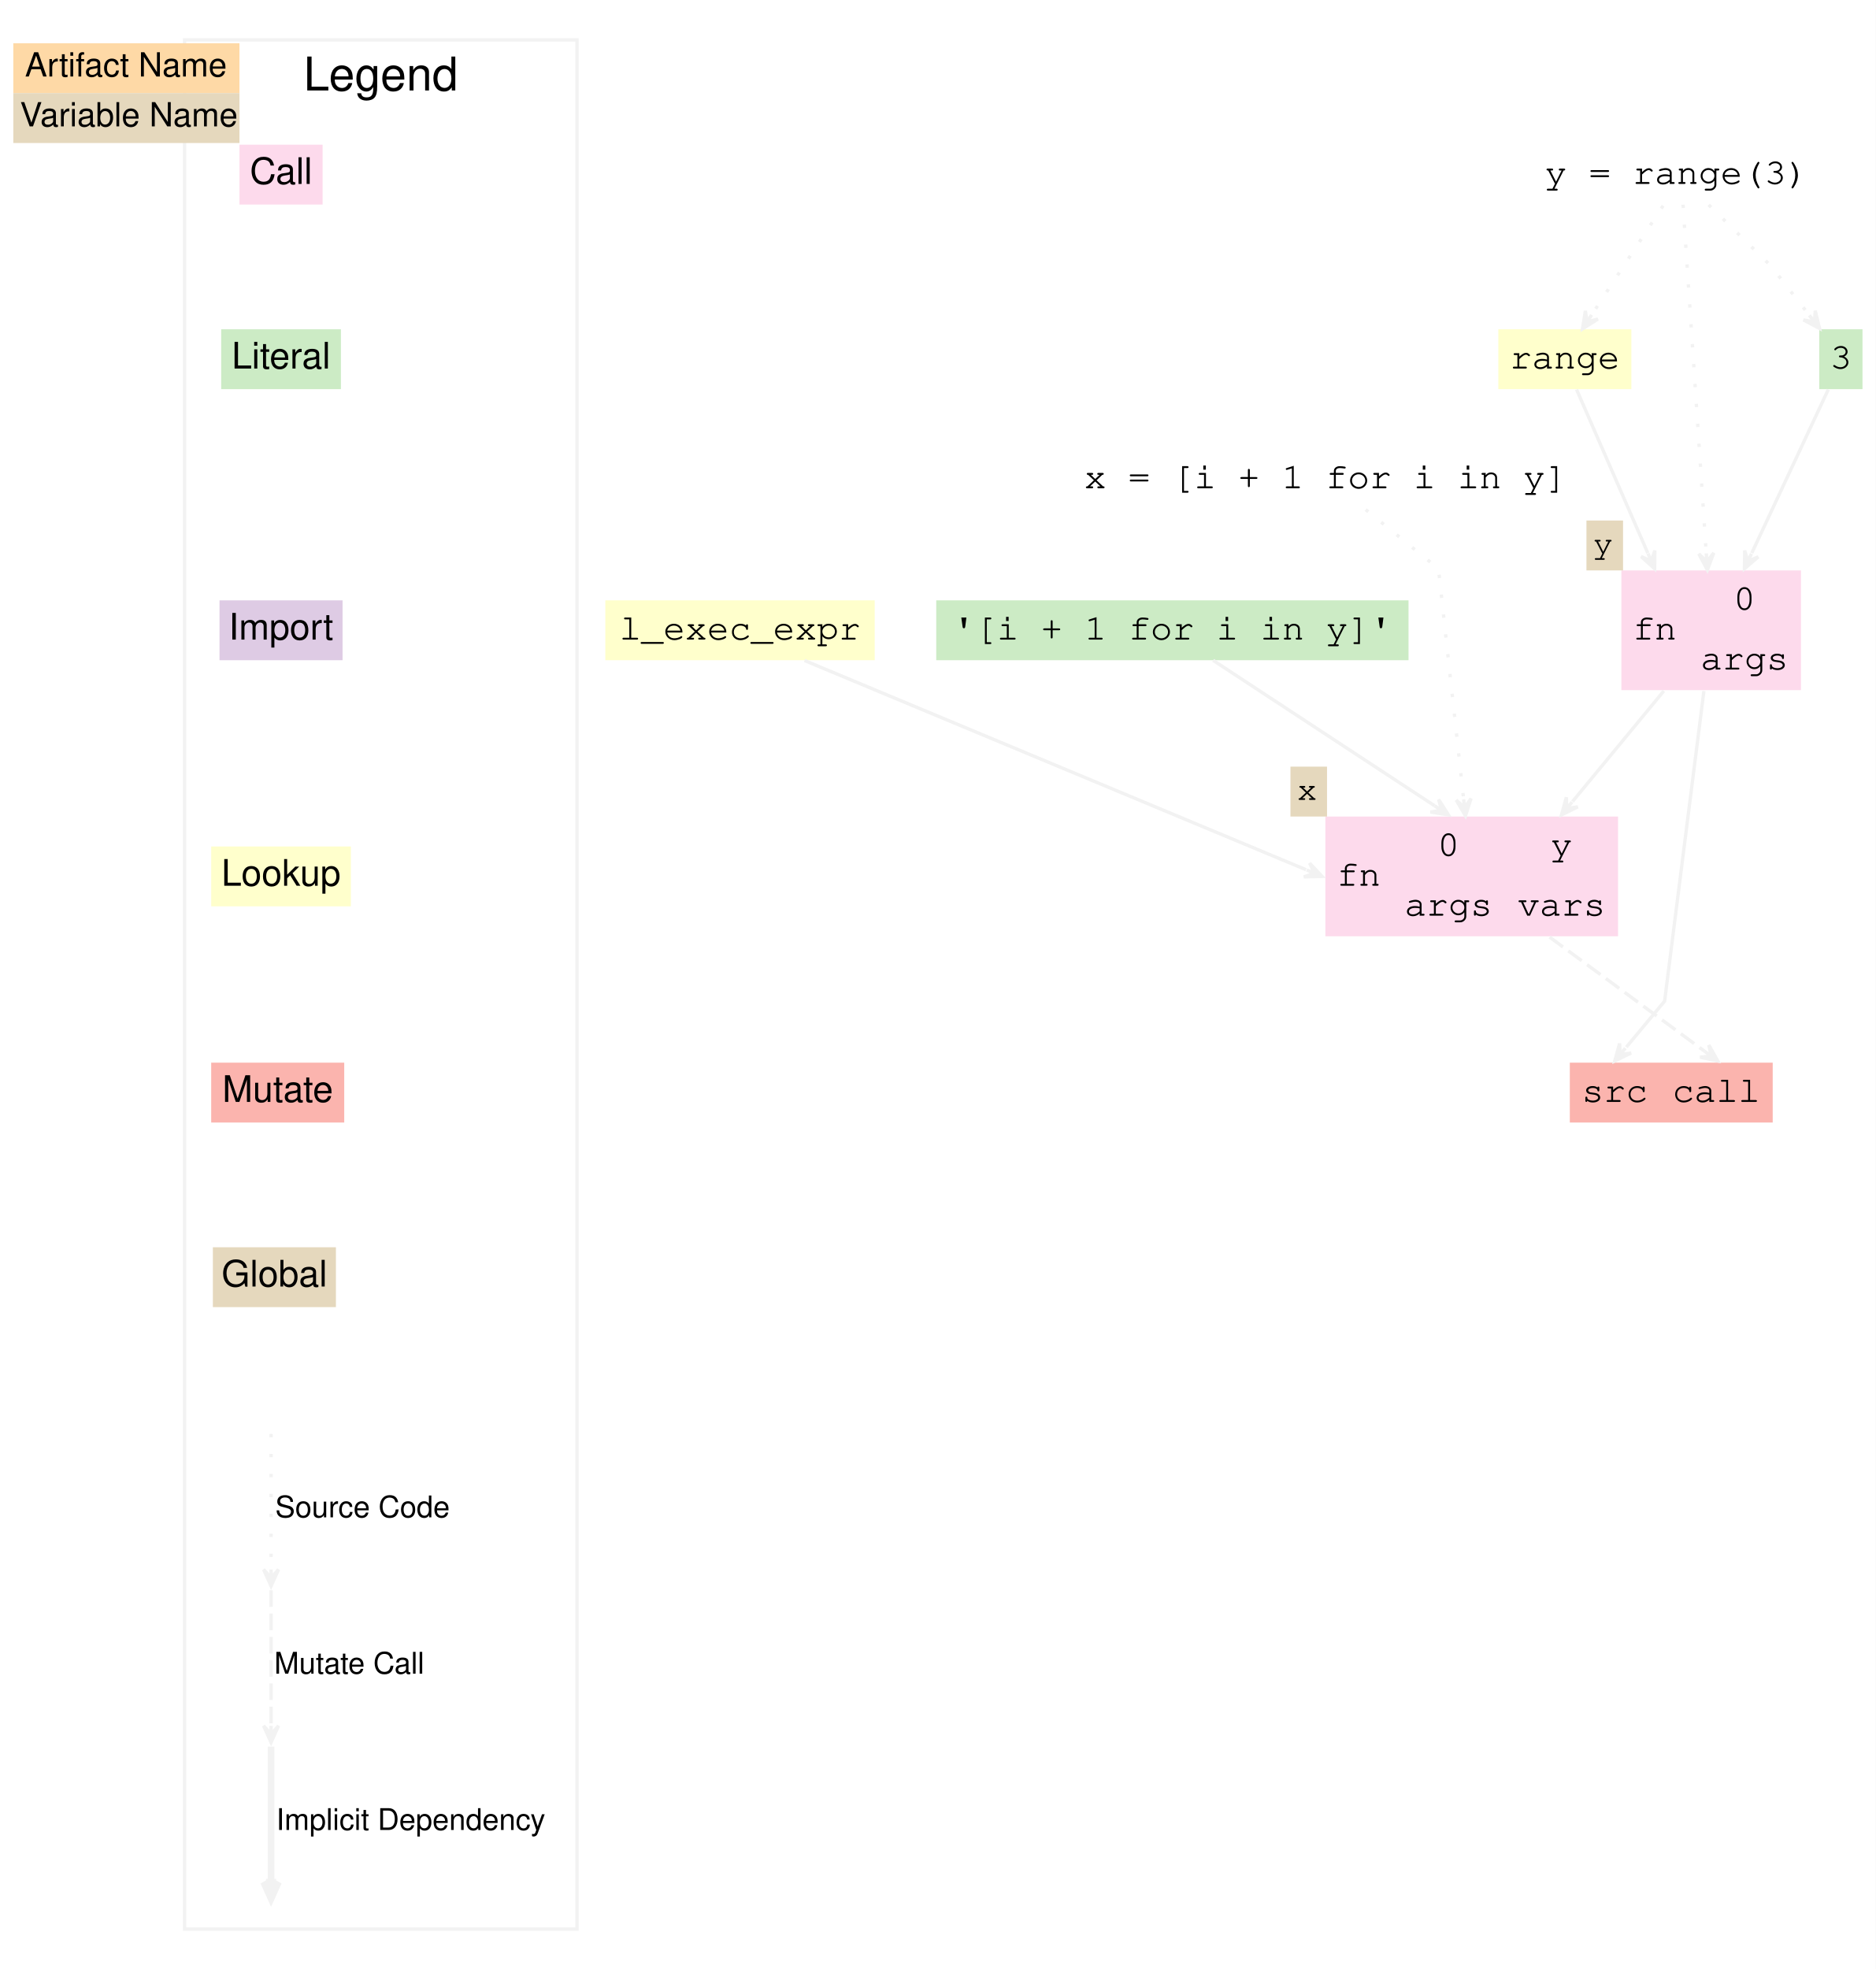
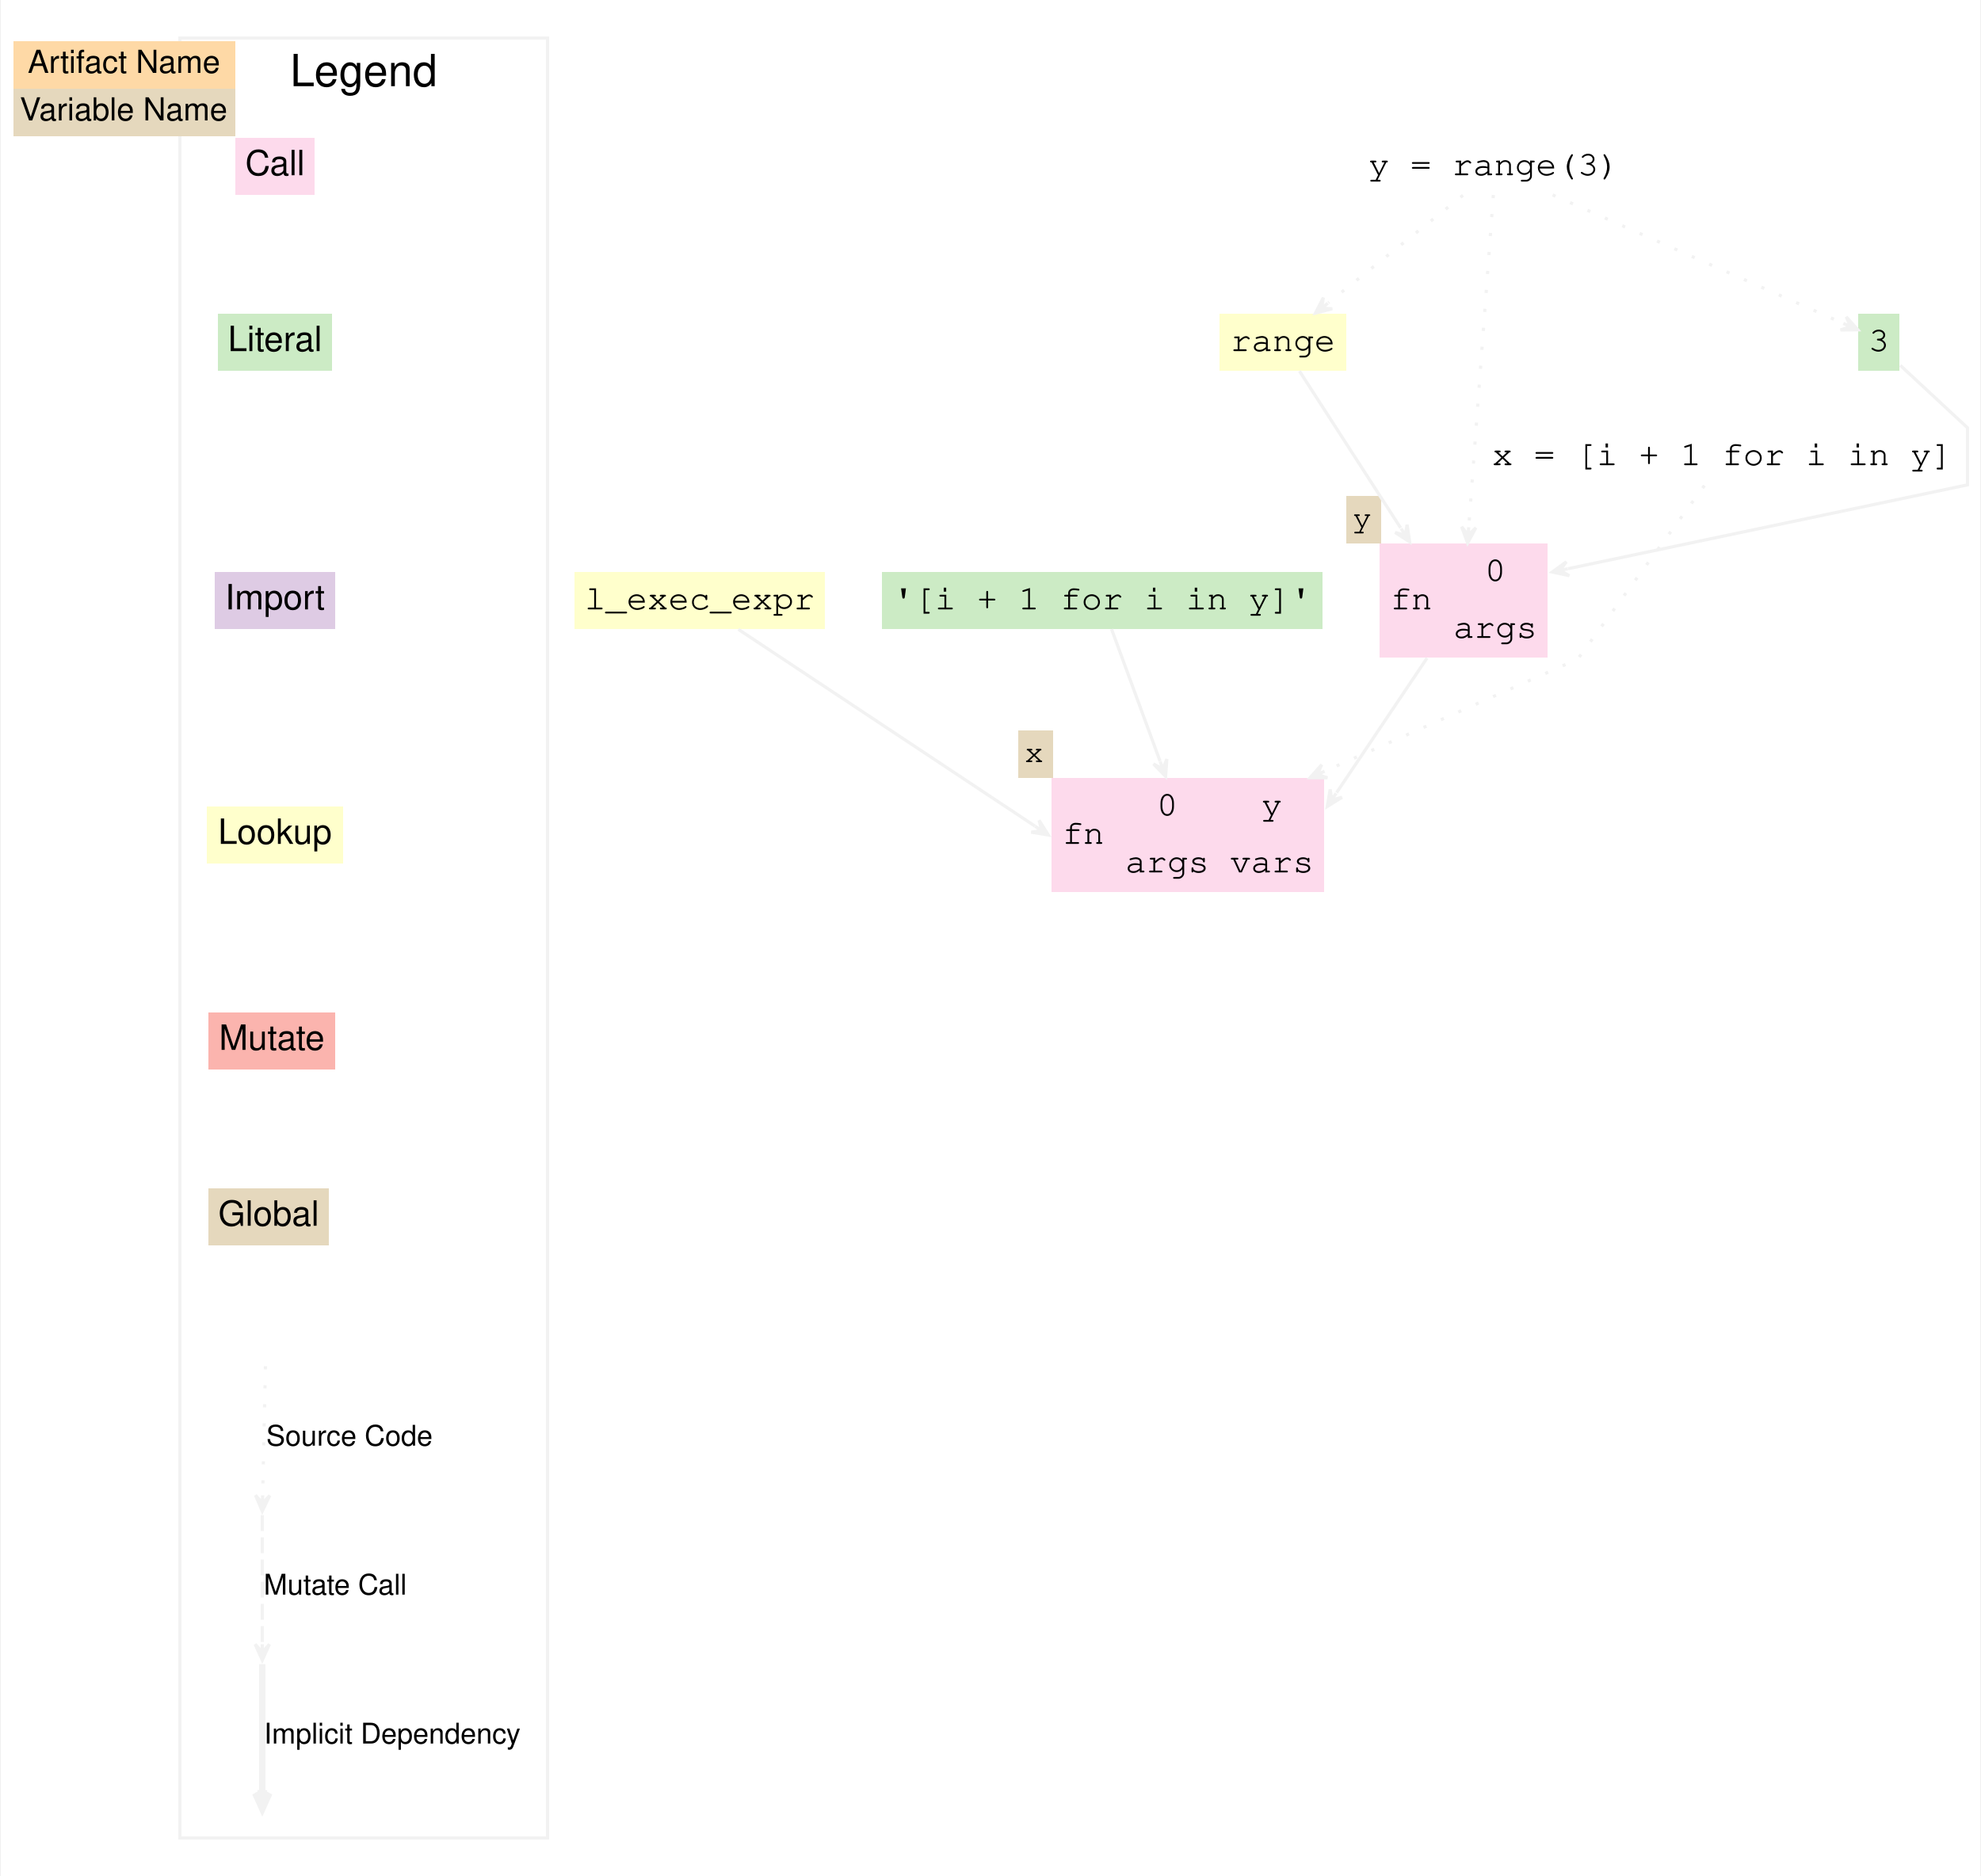
- <svg xmlns="http://www.w3.org/2000/svg" width="564pt" height="592pt" viewBox="0 0 564 592">
+ <svg xmlns="http://www.w3.org/2000/svg" width="625pt" height="592pt" viewBox="0 0 624.5 592">
  <g class="graph" transform="scale(1) translate(4 588)">
-     <polygon points="-4 4 -4 -588 560 -588 560 4" fill="#fff" stroke="transparent" />
+     <polygon points="-4 4 -4 -588 620.5 -588 620.5 4" fill="#fff" stroke="transparent" />
    <g class="cluster">
-       <polygon points="51.5 -8 51.5 -576 169.5 -576 169.5 -8" fill="none" stroke="#f2f2f2" />
+       <polygon points="52.5 -8 52.5 -576 168.5 -576 168.5 -8" fill="none" stroke="#f2f2f2" />
      <text x="110.5" y="-560.8" font-family="Helvetica,sans-Serif" font-size="14" text-anchor="middle">Legend</text>
    </g>
    <g class="node">
-       <polygon points="68 -526.5 68 -544.5 93 -544.5 93 -526.5" fill="#fddaec" stroke="#f2f2f2" stroke-width="0" />
-       <text x="80.5" y="-532.7" fill="#000000" font-family="Helvetica,sans-Serif" font-size="11" text-anchor="middle">Call</text>
-       <polygon points="0 -560 0 -575 68 -575 68 -560" fill="#fed9a6" stroke="transparent" />
-       <text x="3.5" y="-565" fill="#000000" font-family="Helvetica,sans-Serif" font-size="10">Artifact Name</text>
-       <polygon points="0 -545 0 -560 68 -560 68 -545" fill="#e5d8bd" stroke="transparent" />
+       <polygon points="70 -526.5 70 -544.5 95 -544.5 95 -526.5" fill="#fddaec" stroke="#f2f2f2" stroke-width="0" />
+       <text x="82.5" y="-532.7" fill="#000000" font-family="Helvetica,sans-Serif" font-size="11" text-anchor="middle">Call</text>
+       <polygon points="0 -560 0 -575 70 -575 70 -560" fill="#fed9a6" stroke="transparent" />
+       <text x="4.5" y="-565" fill="#000000" font-family="Helvetica,sans-Serif" font-size="10">Artifact Name</text>
+       <polygon points="0 -545 0 -560 70 -560 70 -545" fill="#e5d8bd" stroke="transparent" />
      <text x="2" y="-550" fill="#000000" font-family="Helvetica,sans-Serif" font-size="10">Variable Name</text>
-       <polygon points="98.5 -489 62.5 -489 62.5 -471 98.5 -471" fill="#ccebc5" stroke="#f2f2f2" stroke-width="0" />
-       <text x="80.5" y="-477.2" fill="#000000" font-family="Helvetica,sans-Serif" font-size="11" text-anchor="middle">Literal</text>
-       <polygon points="99 -407.5 62 -407.5 62 -389.5 99 -389.5" fill="#decbe4" stroke="#f2f2f2" stroke-width="0" />
-       <text x="80.5" y="-395.7" fill="#000000" font-family="Helvetica,sans-Serif" font-size="11" text-anchor="middle">Import</text>
-       <polygon points="101.5 -333.5 59.5 -333.5 59.5 -315.5 101.5 -315.5" fill="#ffc" stroke="#f2f2f2" stroke-width="0" />
-       <text x="80.5" y="-321.7" fill="#000000" font-family="Helvetica,sans-Serif" font-size="11" text-anchor="middle">Lookup</text>
-       <polygon points="59.5 -250.5 59.5 -268.5 99.5 -268.5 99.5 -250.5" fill="#fbb4ae" stroke="#f2f2f2" stroke-width="0" />
-       <text x="79.5" y="-256.7" fill="#000000" font-family="Helvetica,sans-Serif" font-size="11" text-anchor="middle">Mutate</text>
-       <polygon points="97 -213 60 -213 60 -195 97 -195" fill="#e5d8bd" stroke="#f2f2f2" stroke-width="0" />
-       <text x="78.5" y="-201.2" fill="#000000" font-family="Helvetica,sans-Serif" font-size="11" text-anchor="middle">Global</text>
+       <polygon points="100.5 -489 64.5 -489 64.5 -471 100.5 -471" fill="#ccebc5" stroke="#f2f2f2" stroke-width="0" />
+       <text x="82.5" y="-477.2" fill="#000000" font-family="Helvetica,sans-Serif" font-size="11" text-anchor="middle">Literal</text>
+       <polygon points="101.5 -407.5 63.5 -407.5 63.5 -389.5 101.5 -389.5" fill="#decbe4" stroke="#f2f2f2" stroke-width="0" />
+       <text x="82.5" y="-395.7" fill="#000000" font-family="Helvetica,sans-Serif" font-size="11" text-anchor="middle">Import</text>
+       <polygon points="104 -333.5 61 -333.5 61 -315.5 104 -315.5" fill="#ffc" stroke="#f2f2f2" stroke-width="0" />
+       <text x="82.5" y="-321.7" fill="#000000" font-family="Helvetica,sans-Serif" font-size="11" text-anchor="middle">Lookup</text>
+       <polygon points="61.5 -250.5 61.5 -268.5 101.5 -268.5 101.5 -250.5" fill="#fbb4ae" stroke="#f2f2f2" stroke-width="0" />
+       <text x="81.5" y="-256.7" fill="#000000" font-family="Helvetica,sans-Serif" font-size="11" text-anchor="middle">Mutate</text>
+       <polygon points="99.5 -213 61.5 -213 61.5 -195 99.5 -195" fill="#e5d8bd" stroke="#f2f2f2" stroke-width="0" />
+       <text x="80.5" y="-201.2" fill="#000000" font-family="Helvetica,sans-Serif" font-size="11" text-anchor="middle">Global</text>
    </g>
    <g class="edge">
-       <path d="m77.5-156.87v40.47" fill="none" stroke="#f2f2f2" stroke-dasharray="1,5" />
-       <polygon points="77.5 -111.12 79.75 -116.12 77.5 -113.62 77.5 -116.12 77.5 -116.12 77.5 -116.12 77.5 -113.62 75.25 -116.12 77.5 -111.12" fill="#f2f2f2" stroke="#f2f2f2" />
-       <text x="105" y="-131.8" font-family="Helvetica,sans-Serif" font-size="9" text-anchor="middle">Source Code</text>
-       <path d="m77.5-109.87v40.47" fill="none" stroke="#f2f2f2" stroke-dasharray="5,2" />
-       <polygon points="77.5 -64.12 79.75 -69.12 77.5 -66.62 77.5 -69.12 77.5 -69.12 77.5 -69.12 77.5 -66.62 75.25 -69.12 77.5 -64.12" fill="#f2f2f2" stroke="#f2f2f2" />
-       <text x="101" y="-84.8" font-family="Helvetica,sans-Serif" font-size="9" text-anchor="middle">Mutate Call</text>
-       <path d="m77.5-62.87v40.47" fill="none" stroke="#f2f2f2" stroke-width="2" />
-       <polygon points="77.5 -17.12 79.75 -22.12 78 -19.62 78 -22.12 77.5 -22.12 77 -22.12 77 -19.62 75.25 -22.12 77.5 -17.12" fill="#f2f2f2" stroke="#f2f2f2" stroke-width="2" />
+       <path d="m79.5-156.87c-0.05 2.11-0.63 28.8-0.88 40.47" fill="none" stroke="#f2f2f2" stroke-dasharray="1,5" />
+       <polygon points="78.5 -111.12 80.86 -116.07 78.56 -113.62 78.61 -116.12 78.61 -116.12 78.61 -116.12 78.56 -113.62 76.36 -116.17 78.5 -111.12" fill="#f2f2f2" stroke="#f2f2f2" />
+       <text x="106" y="-131.8" font-family="Helvetica,sans-Serif" font-size="9" text-anchor="middle">Source Code</text>
+       <path d="m78.5-109.87v40.47" fill="none" stroke="#f2f2f2" stroke-dasharray="5,2" />
+       <polygon points="78.5 -64.12 80.75 -69.12 78.5 -66.62 78.5 -69.12 78.5 -69.12 78.5 -69.12 78.5 -66.62 76.25 -69.12 78.5 -64.12" fill="#f2f2f2" stroke="#f2f2f2" />
+       <text x="101.5" y="-84.8" font-family="Helvetica,sans-Serif" font-size="9" text-anchor="middle">Mutate Call</text>
+       <path d="m78.5-62.87v40.47" fill="none" stroke="#f2f2f2" stroke-width="2" />
+       <polygon points="78.5 -17.12 80.75 -22.12 79 -19.62 79 -22.12 78.5 -22.12 78 -22.12 78 -19.62 76.25 -22.12 78.5 -17.12" fill="#f2f2f2" stroke="#f2f2f2" stroke-width="2" />
      <text x="119.5" y="-37.8" font-family="Helvetica,sans-Serif" font-size="9" text-anchor="middle">Implicit Dependency</text>
    </g>
    <g class="node">
-       <polygon points="556 -489 543 -489 543 -471 556 -471" fill="#ccebc5" stroke="#f2f2f2" stroke-width="0" />
-       <text x="549.5" y="-477.2" fill="#000000" font-family="Courier,monospace" font-size="11" text-anchor="middle">3</text>
-       <polygon points="483.5 -380.5 483.5 -416.5 537.5 -416.5 537.5 -380.5" fill="#fddaec" stroke="#f2f2f2" stroke-width="0" />
-       <text x="493.5" y="-395.7" fill="#000000" font-family="Courier,monospace" font-size="11" text-anchor="middle">fn</text>
-       <polyline points="503.5 -380.5 503.5 -416.5" fill="none" stroke="#f2f2f2" stroke-width="0" />
-       <text x="520.5" y="-404.7" fill="#000000" font-family="Courier,monospace" font-size="11" text-anchor="middle">0</text>
-       <polyline points="503.5 -398.5 537.5 -398.5" fill="none" stroke="#f2f2f2" stroke-width="0" />
-       <text x="520.5" y="-386.7" fill="#000000" font-family="Courier,monospace" font-size="11" text-anchor="middle">args</text>
-       <polygon points="473 -416.5 473 -431.5 484 -431.5 484 -416.5" fill="#e5d8bd" stroke="transparent" />
-       <text x="475" y="-421.5" fill="#000000" font-family="Courier,monospace" font-size="10">y</text>
+       <polygon points="595 -489 582 -489 582 -471 595 -471" fill="#ccebc5" stroke="#f2f2f2" stroke-width="0" />
+       <text x="588.5" y="-477.2" fill="#000000" font-family="Courier,monospace" font-size="11" text-anchor="middle">3</text>
+       <polygon points="431 -380.5 431 -416.5 484 -416.5 484 -380.5" fill="#fddaec" stroke="#f2f2f2" stroke-width="0" />
+       <text x="441" y="-395.7" fill="#000000" font-family="Courier,monospace" font-size="11" text-anchor="middle">fn</text>
+       <polyline points="451 -380.5 451 -416.5" fill="none" stroke="#f2f2f2" stroke-width="0" />
+       <text x="467.5" y="-404.7" fill="#000000" font-family="Courier,monospace" font-size="11" text-anchor="middle">0</text>
+       <polyline points="451 -398.5 484 -398.5" fill="none" stroke="#f2f2f2" stroke-width="0" />
+       <text x="467.5" y="-386.7" fill="#000000" font-family="Courier,monospace" font-size="11" text-anchor="middle">args</text>
+       <polygon points="420.5 -416.5 420.5 -431.5 431.5 -431.5 431.5 -416.5" fill="#e5d8bd" stroke="transparent" />
+       <text x="422.5" y="-421.5" fill="#000000" font-family="Courier,monospace" font-size="10">y</text>
    </g>
    <g class="edge" stroke="#f2f2f2">
-       <path d="m545.71-470.89c-6.14 13.12-18.07 38.63-23 49.17" fill="none" />
-       <polygon points="520.5 -417 524.66 -420.58 521.56 -419.26 522.62 -421.53 522.62 -421.53 522.62 -421.53 521.56 -419.26 520.58 -422.48 520.5 -417" fill="#f2f2f2" />
+       <path d="m595.28-472.71c8.28 7.7 21.22 19.71 21.22 19.71v18s-102.1 21.43-126.02 26.46" fill="none" />
+       <polygon points="485.5 -407.5 490.86 -406.33 487.95 -408.01 490.39 -408.53 490.39 -408.53 490.39 -408.53 487.95 -408.01 489.93 -410.73 485.5 -407.5" fill="#f2f2f2" />
    </g>
    <g class="node">
-       <polygon points="486.5 -489 446.5 -489 446.5 -471 486.5 -471" fill="#ffc" stroke="#f2f2f2" stroke-width="0" />
-       <text x="466.5" y="-477.2" fill="#000000" font-family="Courier,monospace" font-size="11" text-anchor="middle">range</text>
+       <polygon points="420.5 -489 380.5 -489 380.5 -471 420.5 -471" fill="#ffc" stroke="#f2f2f2" stroke-width="0" />
+       <text x="400.5" y="-477.2" fill="#000000" font-family="Courier,monospace" font-size="11" text-anchor="middle">range</text>
    </g>
    <g class="edge" stroke="#f2f2f2">
-       <path d="m470.03-470.89c5.72 13.12 16.83 38.63 21.41 49.17" fill="none" />
-       <polygon points="493.5 -417 493.57 -422.48 492.5 -419.29 491.5 -421.58 491.5 -421.58 491.5 -421.58 492.5 -419.29 489.44 -420.69 493.5 -417" fill="#f2f2f2" />
+       <path d="m405.73-470.89c8.55 13.26 25.26 39.15 31.92 49.48" fill="none" />
+       <polygon points="440.5 -417 439.68 -422.42 439.14 -419.1 437.79 -421.2 437.79 -421.2 437.79 -421.2 439.14 -419.1 435.9 -419.98 440.5 -417" fill="#f2f2f2" />
    </g>
    <g class="node">
-       <polygon points="468 -250.5 468 -268.5 529 -268.5 529 -250.5" fill="#fbb4ae" stroke="#f2f2f2" stroke-width="0" />
-       <text x="481.5" y="-256.7" fill="#000000" font-family="Courier,monospace" font-size="11" text-anchor="middle">src</text>
-       <polyline points="495 -250.5 495 -268.5" fill="none" stroke="#f2f2f2" stroke-width="0" />
-       <text x="512" y="-256.7" fill="#000000" font-family="Courier,monospace" font-size="11" text-anchor="middle">call</text>
+       <polygon points="327.5 -306.5 327.5 -342.5 413.5 -342.5 413.5 -306.5" fill="#fddaec" stroke="#f2f2f2" stroke-width="0" />
+       <text x="337.5" y="-321.7" fill="#000000" font-family="Courier,monospace" font-size="11" text-anchor="middle">fn</text>
+       <polyline points="347.5 -306.5 347.5 -342.5" fill="none" stroke="#f2f2f2" stroke-width="0" />
+       <text x="364" y="-330.7" fill="#000000" font-family="Courier,monospace" font-size="11" text-anchor="middle">0</text>
+       <polyline points="347.5 -324.5 380.5 -324.5" fill="none" stroke="#f2f2f2" stroke-width="0" />
+       <text x="364" y="-312.7" fill="#000000" font-family="Courier,monospace" font-size="11" text-anchor="middle">args</text>
+       <polyline points="380.5 -306.5 380.5 -342.5" fill="none" stroke="#f2f2f2" stroke-width="0" />
+       <text x="397" y="-330.7" fill="#000000" font-family="Courier,monospace" font-size="11" text-anchor="middle">y</text>
+       <polyline points="380.5 -324.5 413.5 -324.5" fill="none" stroke="#f2f2f2" stroke-width="0" />
+       <text x="397" y="-312.7" fill="#000000" font-family="Courier,monospace" font-size="11" text-anchor="middle">vars</text>
+       <polygon points="317 -342.5 317 -357.5 328 -357.5 328 -342.5" fill="#e5d8bd" stroke="transparent" />
+       <text x="319" y="-347.5" fill="#000000" font-family="Courier,monospace" font-size="10">x</text>
    </g>
    <g class="edge" stroke="#f2f2f2">
-       <path d="m508.31-380.23c-3.93 31.07-11.81 93.23-11.81 93.23s-7.09 8.51-11.52 13.83" fill="none" />
-       <polygon points="481.5 -269 486.43 -271.4 483.1 -270.92 484.7 -272.84 484.7 -272.84 484.7 -272.84 483.1 -270.92 482.97 -274.28 481.5 -269" fill="#f2f2f2" />
+       <path d="m445.98-380.35c-9.66 14.37-22.76 33.86-28.53 42.47" fill="none" />
+       <polygon points="414.5 -333.5 419.16 -336.4 415.89 -335.58 417.29 -337.65 417.29 -337.65 417.29 -337.65 415.89 -335.58 415.42 -338.91 414.5 -333.5" fill="#f2f2f2" />
    </g>
    <g class="node">
-       <polygon points="394.5 -306.5 394.5 -342.5 482.5 -342.5 482.5 -306.5" fill="#fddaec" stroke="#f2f2f2" stroke-width="0" />
-       <text x="404.5" y="-321.7" fill="#000000" font-family="Courier,monospace" font-size="11" text-anchor="middle">fn</text>
-       <polyline points="414.5 -306.5 414.5 -342.5" fill="none" stroke="#f2f2f2" stroke-width="0" />
-       <text x="431.5" y="-330.7" fill="#000000" font-family="Courier,monospace" font-size="11" text-anchor="middle">0</text>
-       <polyline points="414.5 -324.5 448.5 -324.5" fill="none" stroke="#f2f2f2" stroke-width="0" />
-       <text x="431.5" y="-312.7" fill="#000000" font-family="Courier,monospace" font-size="11" text-anchor="middle">args</text>
-       <polyline points="448.5 -306.5 448.5 -342.5" fill="none" stroke="#f2f2f2" stroke-width="0" />
-       <text x="465.5" y="-330.7" fill="#000000" font-family="Courier,monospace" font-size="11" text-anchor="middle">y</text>
-       <polyline points="448.5 -324.5 482.5 -324.5" fill="none" stroke="#f2f2f2" stroke-width="0" />
-       <text x="465.5" y="-312.7" fill="#000000" font-family="Courier,monospace" font-size="11" text-anchor="middle">vars</text>
-       <polygon points="384 -342.5 384 -357.5 395 -357.5 395 -342.5" fill="#e5d8bd" stroke="transparent" />
-       <text x="386" y="-347.5" fill="#000000" font-family="Courier,monospace" font-size="10">x</text>
+       <polygon points="256 -407.5 177 -407.5 177 -389.5 256 -389.5" fill="#ffc" stroke="#f2f2f2" stroke-width="0" />
+       <text x="216.5" y="-395.7" fill="#000000" font-family="Courier,monospace" font-size="11" text-anchor="middle">l_exec_expr</text>
    </g>
    <g class="edge" stroke="#f2f2f2">
-       <path d="m496.26-380.26c-9.68 11.73-21.73 26.33-27.45 33.25" fill="none" />
-       <polygon points="465.5 -343 470.42 -345.42 467.09 -344.93 468.68 -346.86 468.68 -346.86 468.68 -346.86 467.09 -344.93 466.95 -348.29 465.5 -343" fill="#f2f2f2" />
+       <path d="m228.69-389.41c24.39 16.19 78.17 51.88 93.6 62.11" fill="none" />
+       <polygon points="326.5 -324.5 323.58 -329.14 324.42 -325.88 322.33 -327.26 322.33 -327.26 322.33 -327.26 324.42 -325.88 321.09 -325.39 326.5 -324.5" fill="#f2f2f2" />
    </g>
    <g class="node">
-       <polygon points="259 -407.5 178 -407.5 178 -389.5 259 -389.5" fill="#ffc" stroke="#f2f2f2" stroke-width="0" />
-       <text x="218.5" y="-395.7" fill="#000000" font-family="Courier,monospace" font-size="11" text-anchor="middle">l_exec_expr</text>
+       <polygon points="413 -407.5 274 -407.5 274 -389.5 413 -389.5" fill="#ccebc5" stroke="#f2f2f2" stroke-width="0" />
+       <text x="343.5" y="-395.7" fill="#000000" font-family="Courier,monospace" font-size="11" text-anchor="middle">'[i + 1 for i in y]'</text>
    </g>
    <g class="edge" stroke="#f2f2f2">
-       <path d="m237.9-389.41c39.86 16.63 129.1 53.85 150.78 62.9" fill="none" />
-       <polygon points="393.5 -324.5 389.75 -328.5 391.19 -325.46 388.89 -326.43 388.89 -326.43 388.89 -326.43 391.19 -325.46 388.02 -324.35 393.5 -324.5" fill="#f2f2f2" />
+       <path d="m346.45-389.46c4.22 11.49 11.83 32.25 15.28 41.63" fill="none" />
+       <polygon points="363.5 -343 363.89 -348.47 362.64 -345.35 361.78 -347.69 361.78 -347.69 361.78 -347.69 362.64 -345.35 359.67 -346.92 363.5 -343" fill="#f2f2f2" />
    </g>
    <g class="node">
-       <polygon points="419.5 -407.5 277.5 -407.5 277.5 -389.5 419.5 -389.5" fill="#ccebc5" stroke="#f2f2f2" stroke-width="0" />
-       <text x="348.5" y="-395.7" fill="#000000" font-family="Courier,monospace" font-size="11" text-anchor="middle">'[i + 1 for i in y]'</text>
+       <text x="427.5" y="-532.7" fill="#000000" font-family="Courier,monospace" font-size="11">y = range(3)</text>
    </g>
    <g class="edge" stroke="#f2f2f2">
-       <path d="m360.75-389.46c18.94 12.44 54.41 35.73 66.55 43.7" fill="none" />
-       <polygon points="431.5 -343 428.56 -347.63 429.41 -344.37 427.32 -345.74 427.32 -345.74 427.32 -345.74 429.41 -344.37 426.09 -343.86 431.5 -343" fill="#f2f2f2" />
-       <path d="m461.91-306.26c16.77 12.35 37.86 27.89 46.56 34.29" fill="none" stroke-dasharray="5,2" />
-       <polygon points="512.5 -269 509.81 -273.78 510.49 -270.48 508.47 -271.97 508.47 -271.97 508.47 -271.97 510.49 -270.48 507.14 -270.15 512.5 -269" fill="#f2f2f2" />
+       <path d="m485.61-526.49c25.29 11.18 70.42 31.13 91.48 40.44" fill="none" stroke-dasharray="1,5" />
+       <polygon points="581.9 -483.92 578.23 -488 579.61 -484.93 577.32 -485.94 577.32 -485.94 577.32 -485.94 579.61 -484.93 576.41 -483.88 581.9 -483.92" fill="#f2f2f2" />
+       <path d="m457.32-526.37c-11.31 9.03-29.67 23.69-42.45 33.89" fill="none" stroke-dasharray="1,5" />
+       <polygon points="410.77 -489.2 416.08 -490.56 412.73 -490.76 414.68 -492.32 414.68 -492.32 414.68 -492.32 412.73 -490.76 413.27 -494.08 410.77 -489.2" fill="#f2f2f2" />
+       <path d="m466.9-526.46c-1.5 20.28-5.48 74.09-7.76 104.75" fill="none" stroke-dasharray="1,5" />
+       <polygon points="458.77 -416.63 461.38 -421.45 458.95 -419.12 459.14 -421.61 459.14 -421.61 459.14 -421.61 458.95 -419.12 456.89 -421.78 458.77 -416.63" fill="#f2f2f2" />
    </g>
    <g class="node">
-       <polygon points="545.5 -544.5 457.5 -544.5 457.5 -526.5 545.5 -526.5" fill="none" stroke="#000" stroke-width="0" />
-       <text x="460.5" y="-532.7" fill="#000000" font-family="Courier,monospace" font-size="11">y = range(3)</text>
+       <text x="466.5" y="-441.2" fill="#000000" font-family="Courier,monospace" font-size="11">x = [i + 1 for i in y]</text>
    </g>
    <g class="edge" stroke="#f2f2f2">
-       <path d="m509.75-526.41c7.94 7.8 18.75 18.41 18.75 18.41s5.77 7.41 11.26 14.47" fill="none" stroke-dasharray="1,5" />
-       <polygon points="543.09 -489.25 541.79 -494.58 541.55 -491.22 540.02 -493.19 540.02 -493.19 540.02 -493.19 541.55 -491.22 538.24 -491.81 543.09 -489.25" fill="#f2f2f2" />
-       <path d="m496.03-526.14c-5.73 8.77-14.81 22.64-21.39 32.7" fill="none" stroke-dasharray="1,5" />
-       <polygon points="471.82 -489.13 476.44 -492.08 473.18 -491.22 474.55 -493.31 474.55 -493.31 474.55 -493.31 473.18 -491.22 472.67 -494.54 471.82 -489.13" fill="#f2f2f2" />
-       <path d="m502.04-526.46c1.35 20.28 4.94 74.09 6.98 104.75" fill="none" stroke-dasharray="1,5" />
-       <polygon points="509.36 -416.63 511.27 -421.77 509.19 -419.12 509.03 -421.62 509.03 -421.62 509.03 -421.62 509.19 -419.12 506.78 -421.47 509.36 -416.63" fill="#f2f2f2" />
-     </g>
-     <g class="node">
-       <polygon points="474 -453 319 -453 319 -435 474 -435" fill="none" stroke="#000" stroke-width="0" />
-       <text x="322" y="-441.2" fill="#000000" font-family="Courier,monospace" font-size="11">x = [i + 1 for i in y]</text>
-     </g>
-     <g class="edge" stroke="#f2f2f2">
-       <path d="m406.62-434.77c9.38 7.61 21.88 17.77 21.88 17.77s4.59 42 7.55 69.09" fill="none" stroke-dasharray="1,5" />
-       <polygon points="436.62 -342.71 438.31 -347.93 436.35 -345.2 436.08 -347.68 436.08 -347.68 436.08 -347.68 436.35 -345.2 433.84 -347.44 436.62 -342.71" fill="#f2f2f2" />
+       <path d="m533.49-434.76c-12.47 17.07-39.99 54.76-39.99 54.76s-44.28 19.62-79.71 35.32" fill="none" stroke-dasharray="1,5" />
+       <polygon points="409.08 -342.59 414.56 -342.56 411.37 -343.61 413.65 -344.62 413.65 -344.62 413.65 -344.62 411.37 -343.61 412.74 -346.68 409.08 -342.59" fill="#f2f2f2" />
    </g>
  </g>
</svg>
